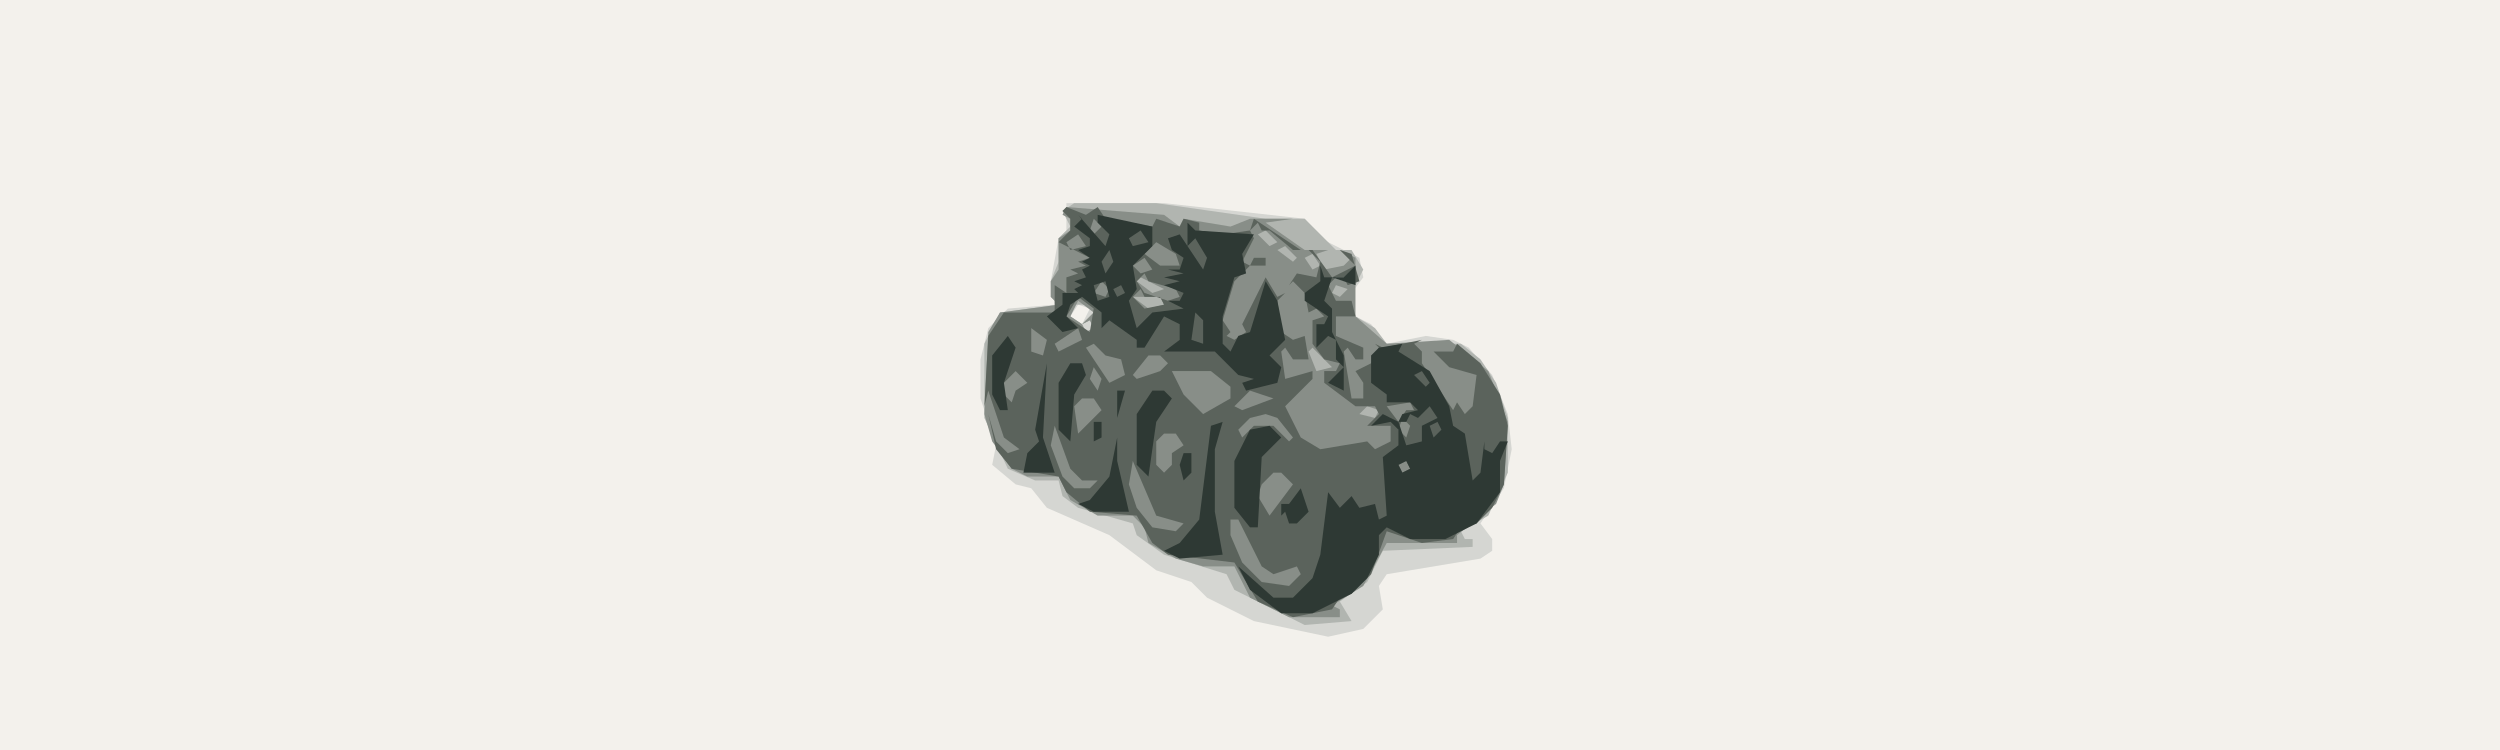
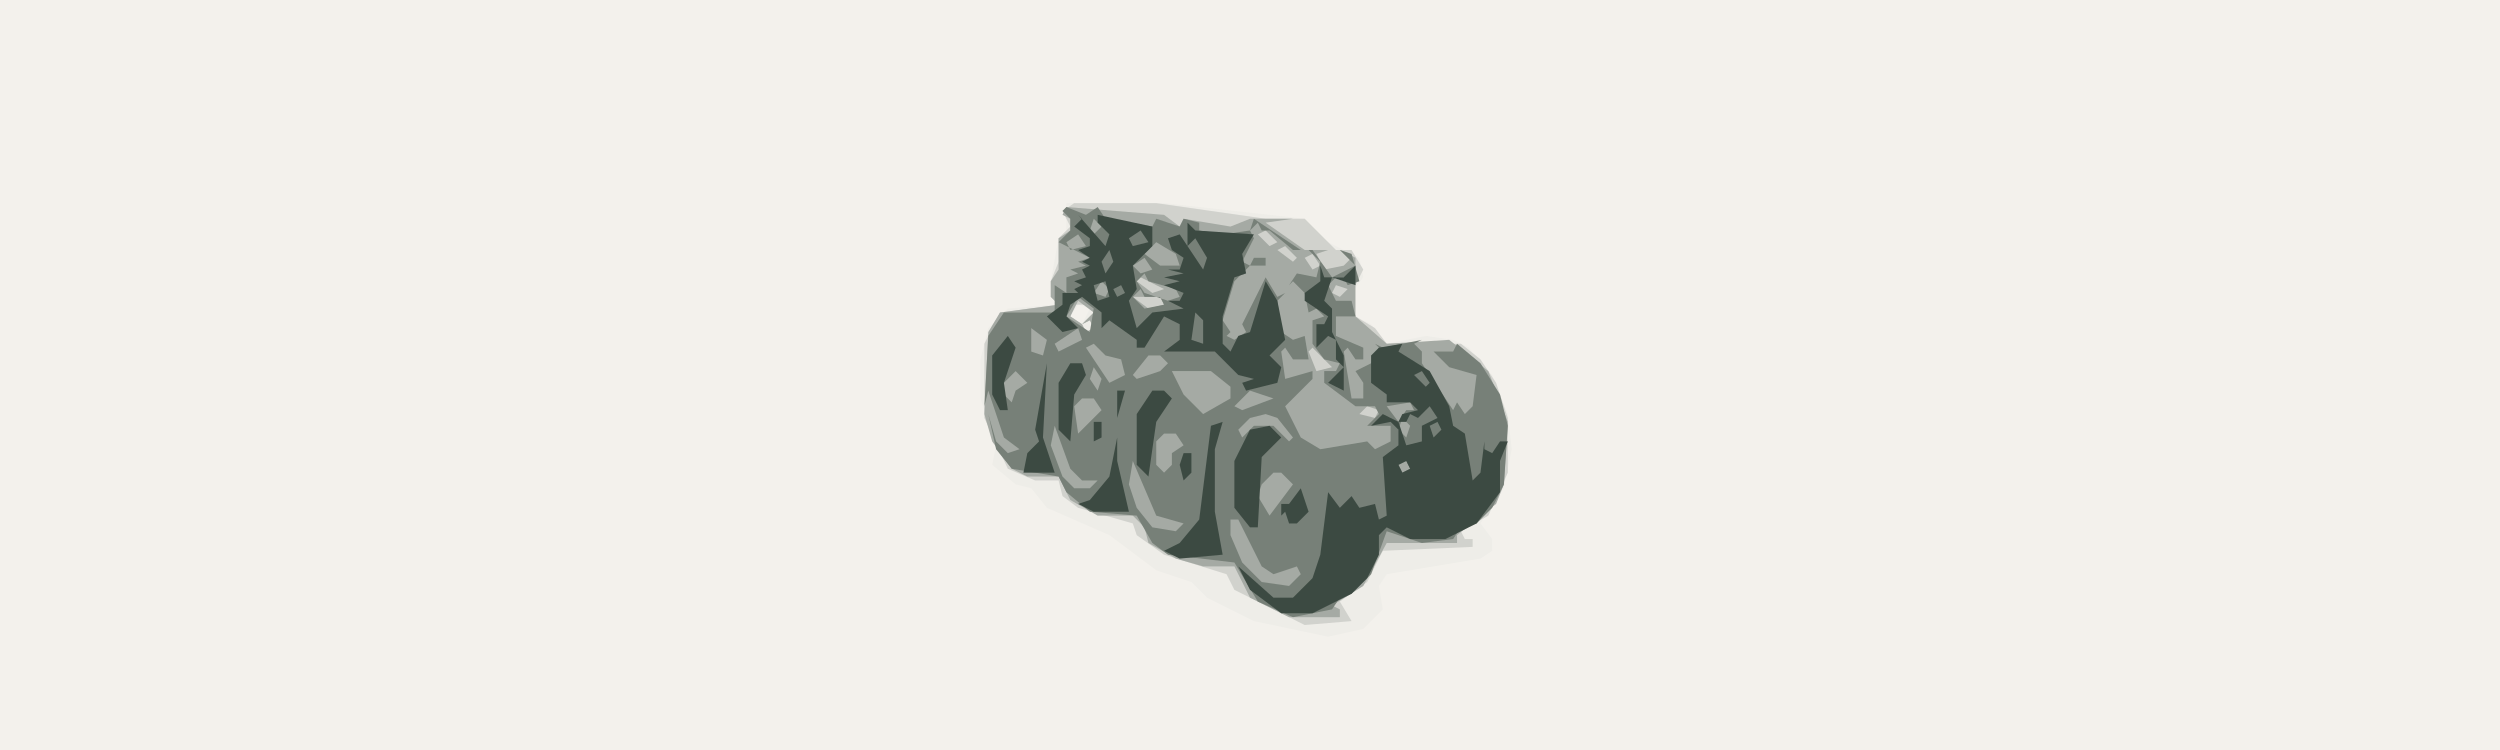
<svg xmlns="http://www.w3.org/2000/svg" viewBox="0 0 640 192" role="img" aria-label="MOB-C detailed vector artwork">
  <rect width="640" height="192" fill="#f3f1ec" />
-   <path fill="#d5d6d2" fill-rule="evenodd" d="M253,84 251,92 251,102 255,114 254,119 260,124 264,125 268,130 284,137 296,146 305,149 309,153 321,159 340,163 349,161 354,156 353,150 355,147 379,143 382,141 382,138 379,134 385,125 387,115 386,106 382,96 376,89 372,87 365,86 355,88 351,83 347,81 346,75 349,71 348,66 338,61 334,56 298,52 273,52 273,59 271,61 269,72 270,78 258,79ZM276,78 279,79 277,83 274,81Z" />
-   <path fill="#b1b5b0" fill-rule="evenodd" d="M272,54 274,58 271,61 271,67 269,72 269,76 271,78 256,80 252,88 252,107 258,120 265,123 271,123 272,127 276,130 290,134 291,137 298,142 314,147 316,151 334,160 346,159 343,154 350,149 354,141 377,140 377,138 375,138 374,136 381,132 386,121 386,107 383,98 379,92 374,88 355,88 352,84 347,81 346,75 349,69 346,64 342,64 334,56 324,56 296,52 275,52ZM277,83 279,82 280,84 278,85ZM274,81 275,78 278,78 280,80 277,83Z" />
-   <path fill="#888e88" fill-rule="evenodd" d="M253,85 252,106 254,113 259,120 263,122 271,122 274,128 281,132 290,132 293,135 294,139 301,143 308,145 316,145 320,153 330,158 343,158 343,156 341,155 349,150 355,139 373,139 373,137 383,129 385,124 386,108 381,95 371,87 355,88 347,81 347,66 343,64 346,66 344,68 339,69 337,65 340,64 334,64 324,57 331,56 320,56 315,58 303,56 302,58 298,55 273,53 272,55 274,56 274,59 271,61 271,69 269,72 269,76 271,78 256,80ZM348,106 350,104 353,105 352,107ZM335,90 336,89 341,94 337,95ZM277,83 279,82 280,84 278,85ZM276,77 280,80 277,83 274,81ZM290,76 297,76 298,78 294,79ZM341,75 342,73 345,74 343,76ZM291,72 292,71 298,74 295,75ZM334,66 336,65 338,68 336,69ZM327,64 329,63 332,66 331,67ZM322,60 324,59 327,62 325,63Z" />
-   <path fill="#5b635c" fill-rule="evenodd" d="M253,86 252,104 253,100 257,112 261,115 258,116 255,113 253,106 255,115 259,120 271,122 273,126 279,131 291,132 295,139 299,142 316,144 322,154 331,158 341,156 343,153 346,152 351,147 355,136 364,139 372,138 374,135 378,134 382,130 385,124 386,109 384,101 379,93 373,88 372,90 367,90 371,94 378,96 377,104 375,106 373,103 372,105 364,93 364,90 362,88 364,87 354,89 352,88 353,89 351,93 347,95 349,98 349,102 346,102 344,90 345,89 347,92 349,92 349,89 342,86 342,81 347,81 346,77 342,77 340,73 342,71 344,71 345,73 348,72 346,65 343,64 347,68 341,71 336,64 333,64 321,56 320,59 313,60 307,59 307,57 303,56 302,58 296,56 295,58 283,56 281,53 278,55 273,53 272,54 274,56 274,59 271,62 279,66 276,67 278,68 274,69 276,70 273,71 273,75 270,73 270,80 257,80ZM315,133 317,133 323,145 326,147 332,145 333,147 330,150 323,149 318,144 315,137ZM328,121 331,124 325,132 322,127 323,124 326,121ZM358,119 360,118 361,120 359,121ZM290,118 296,132 303,134 301,136 295,135 291,130 289,124ZM301,111 303,114 300,116 300,119 298,121 296,119 296,113 298,111ZM270,109 274,120 277,123 281,123 279,125 275,125 272,122 269,114ZM359,107 361,109 360,112 358,110ZM317,110 320,107 324,106 327,107 331,112 330,113 326,109 321,109 318,112ZM355,104 361,103 362,105 360,105 358,108ZM280,102 282,105 276,111 275,104 277,102ZM316,104 320,100 326,102 318,105ZM260,95 263,98 260,100 259,103 257,101 257,98ZM300,95 310,95 315,99 315,102 308,106 303,101ZM280,94 282,97 281,100 279,97ZM299,93 297,95 291,97 290,96 294,91 297,91ZM278,89 280,88 283,91 287,92 288,96 284,98ZM276,84 277,87 271,90 270,88ZM264,84 268,87 267,91 264,90ZM276,76 280,79 279,85 273,81ZM290,76 292,74 293,76 297,76 298,78 293,79ZM282,72 284,74 283,76 280,75ZM291,72 293,70 294,72 301,74 302,76 299,77 293,75ZM290,68 293,66 295,69 292,70ZM293,65 296,62 301,65 302,68 297,68ZM273,62 276,60 278,63 274,64ZM322,57 323,59 325,59 331,64 335,64 338,67 337,71 332,70 330,73 331,72 334,75 335,80 337,79 339,81 336,82 336,88 339,92 343,93 342,95 339,95 339,98 347,104 352,104 353,106 350,109 356,109 356,113 352,115 350,113 338,115 333,112 329,104 336,97 336,95 329,97 328,90 329,89 331,92 335,92 334,86 331,87 328,85 327,77 329,75 327,76 324,71 318,83 319,85 316,87 314,86 315,85 313,82 316,72 320,68 324,68 324,66 321,66 320,68 318,67 321,61 320,59ZM279,59 280,56 282,58 280,60Z" />
-   <path fill="#2e3934" fill-rule="evenodd" d="M333,125 330,129 328,129 328,132 329,131 330,134 332,134 335,131ZM305,116 303,116 302,119 303,123 305,121ZM325,109 320,110 316,118 316,130 320,135 322,135 323,117 328,112ZM313,108 310,109 307,133 302,139 298,141 302,143 313,142 311,131 311,115ZM282,108 280,108 280,113 282,112ZM298,100 295,100 291,106 291,119 294,122 296,108 300,102ZM288,100 286,100 286,112 284,122 279,128 276,129 280,131 289,131 286,118 286,107ZM277,93 274,93 271,98 271,110 274,113 275,101 278,96ZM268,93 265,110 266,113 263,116 262,121 270,121 267,112ZM359,88 353,89 351,91 351,98 355,101 355,103 361,103 363,105 359,106 358,108 354,106 351,109 356,108 358,110 358,114 354,117 355,132 353,133 352,129 348,130 346,127 343,130 340,126 338,142 336,148 331,153 326,153 317,145 320,151 328,157 336,157 346,152 350,148 353,142 353,137 355,135 361,138 370,138 378,134 384,126 384,118 386,113 384,113 382,116 380,115 380,113 379,121 377,123 375,111 372,109 371,104 366,95 358,90ZM358,119 360,118 361,120 359,121ZM366,109 368,108 369,110 367,112ZM366,104 368,107 364,109 364,113 360,114 358,108 360,108 361,106 363,107ZM362,96 364,95 366,98 365,99ZM258,86 254,91 254,101 256,105 258,105 257,98 260,89ZM338,68 338,72 334,75 334,77 340,81 339,83 337,83 337,89 340,86 342,87 342,92 344,94 340,98 344,100 344,91 341,85 341,79 339,77 341,71 347,73 347,68 344,71 339,71ZM276,55 277,56 275,58 279,61 279,63 276,64 279,66 277,67 279,68 277,69 278,71 275,72 277,73 275,74 276,75 272,75 272,78 268,81 272,85 276,84 273,81 274,78 277,76 282,80 282,84 284,82 291,87 291,89 293,89 298,81 302,83 302,87 298,90 311,90 317,96 321,97 318,98 319,100 327,98 328,94 325,91 329,87 327,77 324,72 320,85 317,86 315,90 313,88 313,81 316,71 319,70 318,65 321,60 306,59 304,57 304,63 302,60 299,61 300,64 303,66 302,69 299,69 303,70 298,71 302,72 298,73 303,75 302,77 299,77 303,79 295,80 291,84 289,77 291,74 290,68 295,63 295,58 281,55 281,57 284,60 283,63ZM306,80 308,82 308,88 305,87ZM285,74 287,73 288,75 286,76ZM280,73 283,72 284,76 281,77ZM284,64 285,67 283,70 282,67ZM306,61 309,66 308,69 304,63ZM289,61 292,59 294,62 290,63Z" />
+   <path fill="#eeede8" fill-rule="evenodd" d="M253,84 251,92 251,102 255,114 254,119 260,124 264,125 268,130 284,137 296,146 305,149 309,153 321,159 340,163 349,161 354,156 353,150 355,147 379,143 382,141 382,138 379,134 385,125 387,115 386,106 382,96 376,89 372,87 365,86 355,88 351,83 347,81 346,75 349,71 348,66 338,61 334,56 298,52 273,52 273,59 271,61 269,72 270,78 258,79ZM276,78 279,79 277,83 274,81Z" />
+   <path fill="#d1d2cd" fill-rule="evenodd" d="M272,54 274,58 271,61 271,67 269,72 269,76 271,78 256,80 252,88 252,107 258,120 265,123 271,123 272,127 276,130 290,134 291,137 298,142 314,147 316,151 334,160 346,159 343,154 350,149 354,141 377,140 377,138 375,138 374,136 381,132 386,121 386,107 383,98 379,92 374,88 355,88 352,84 347,81 346,75 349,69 346,64 342,64 334,56 324,56 296,52 275,52ZM277,83 279,82 280,84 278,85ZM274,81 275,78 278,78 280,80 277,83Z" />
+   <path fill="#a5aaa4" fill-rule="evenodd" d="M253,85 252,106 254,113 259,120 263,122 271,122 274,128 281,132 290,132 293,135 294,139 301,143 308,145 316,145 320,153 330,158 343,158 343,156 341,155 349,150 355,139 373,139 373,137 383,129 385,124 386,108 381,95 371,87 355,88 347,81 347,66 343,64 346,66 344,68 339,69 337,65 340,64 334,64 324,57 331,56 320,56 315,58 303,56 302,58 298,55 273,53 272,55 274,56 274,59 271,61 271,69 269,72 269,76 271,78 256,80ZM348,106 350,104 353,105 352,107ZM335,90 336,89 341,94 337,95ZM277,83 279,82 280,84 278,85ZM276,77 280,80 277,83 274,81ZM290,76 297,76 298,78 294,79ZM341,75 342,73 345,74 343,76ZM291,72 292,71 298,74 295,75ZM334,66 336,65 338,68 336,69ZM327,64 329,63 332,66 331,67ZM322,60 324,59 327,62 325,63Z" />
+   <path fill="#778078" fill-rule="evenodd" d="M253,86 252,104 253,100 257,112 261,115 258,116 255,113 253,106 255,115 259,120 271,122 273,126 279,131 291,132 295,139 299,142 316,144 322,154 331,158 341,156 343,153 346,152 351,147 355,136 364,139 372,138 374,135 378,134 382,130 385,124 386,109 384,101 379,93 373,88 372,90 367,90 371,94 378,96 377,104 375,106 373,103 372,105 364,93 364,90 362,88 364,87 354,89 352,88 353,89 351,93 347,95 349,98 349,102 346,102 344,90 345,89 347,92 349,92 349,89 342,86 342,81 347,81 346,77 342,77 340,73 342,71 344,71 345,73 348,72 346,65 343,64 347,68 341,71 336,64 333,64 321,56 320,59 313,60 307,59 307,57 303,56 302,58 296,56 295,58 283,56 281,53 278,55 273,53 272,54 274,56 274,59 271,62 279,66 276,67 278,68 274,69 276,70 273,71 273,75 270,73 270,80 257,80ZM315,133 317,133 323,145 326,147 332,145 333,147 330,150 323,149 318,144 315,137ZM328,121 331,124 325,132 322,127 323,124 326,121ZM358,119 360,118 361,120 359,121ZM290,118 296,132 303,134 301,136 295,135 291,130 289,124ZM301,111 303,114 300,116 300,119 298,121 296,119 296,113 298,111ZM270,109 274,120 277,123 281,123 279,125 275,125 272,122 269,114ZM359,107 361,109 360,112 358,110ZM317,110 320,107 324,106 327,107 331,112 330,113 326,109 321,109 318,112ZM355,104 361,103 362,105 360,105 358,108ZM280,102 282,105 276,111 275,104 277,102ZM316,104 320,100 326,102 318,105ZM260,95 263,98 260,100 259,103 257,101 257,98ZM300,95 310,95 315,99 315,102 308,106 303,101ZM280,94 282,97 281,100 279,97ZM299,93 297,95 291,97 290,96 294,91 297,91ZM278,89 280,88 283,91 287,92 288,96 284,98ZM276,84 277,87 271,90 270,88ZM264,84 268,87 267,91 264,90ZM276,76 280,79 279,85 273,81ZM290,76 292,74 293,76 297,76 298,78 293,79ZM282,72 284,74 283,76 280,75ZM291,72 293,70 294,72 301,74 302,76 299,77 293,75ZM290,68 293,66 295,69 292,70ZM293,65 296,62 301,65 302,68 297,68ZM273,62 276,60 278,63 274,64ZM322,57 323,59 325,59 331,64 335,64 338,67 337,71 332,70 330,73 331,72 334,75 335,80 337,79 339,81 336,82 336,88 339,92 343,93 342,95 339,95 339,98 347,104 352,104 353,106 350,109 356,109 356,113 352,115 350,113 338,115 333,112 329,104 336,97 336,95 329,97 328,90 329,89 331,92 335,92 334,86 331,87 328,85 327,77 329,75 327,76 324,71 318,83 319,85 316,87 314,86 315,85 313,82 316,72 320,68 324,68 324,66 321,66 320,68 318,67 321,61 320,59ZM279,59 280,56 282,58 280,60Z" />
+   <path fill="#3c4a42" fill-rule="evenodd" d="M333,125 330,129 328,129 328,132 329,131 330,134 332,134 335,131ZM305,116 303,116 302,119 303,123 305,121ZM325,109 320,110 316,118 316,130 320,135 322,135 323,117 328,112ZM313,108 310,109 307,133 302,139 298,141 302,143 313,142 311,131 311,115ZM282,108 280,108 280,113 282,112ZM298,100 295,100 291,106 291,119 294,122 296,108 300,102ZM288,100 286,100 286,112 284,122 279,128 276,129 280,131 289,131 286,118 286,107ZM277,93 274,93 271,98 271,110 274,113 275,101 278,96ZM268,93 265,110 266,113 263,116 262,121 270,121 267,112ZM359,88 353,89 351,91 351,98 355,101 355,103 361,103 363,105 359,106 358,108 354,106 351,109 356,108 358,110 358,114 354,117 355,132 353,133 352,129 348,130 346,127 343,130 340,126 338,142 336,148 331,153 326,153 317,145 320,151 328,157 336,157 346,152 350,148 353,142 353,137 355,135 361,138 370,138 378,134 384,126 384,118 386,113 384,113 382,116 380,115 380,113 379,121 377,123 375,111 372,109 371,104 366,95 358,90ZM358,119 360,118 361,120 359,121ZM366,109 368,108 369,110 367,112ZM366,104 368,107 364,109 364,113 360,114 358,108 360,108 361,106 363,107ZM362,96 364,95 366,98 365,99ZM258,86 254,91 254,101 256,105 258,105 257,98 260,89ZM338,68 338,72 334,75 334,77 340,81 339,83 337,83 337,89 340,86 342,87 342,92 344,94 340,98 344,100 344,91 341,85 341,79 339,77 341,71 347,73 347,68 344,71 339,71ZM276,55 277,56 275,58 279,61 279,63 276,64 279,66 277,67 279,68 277,69 278,71 275,72 277,73 275,74 276,75 272,75 272,78 268,81 272,85 276,84 273,81 274,78 277,76 282,80 282,84 284,82 291,87 291,89 293,89 298,81 302,83 302,87 298,90 311,90 317,96 321,97 318,98 319,100 327,98 328,94 325,91 329,87 327,77 324,72 320,85 317,86 315,90 313,88 313,81 316,71 319,70 318,65 321,60 306,59 304,57 304,63 302,60 299,61 300,64 303,66 302,69 299,69 303,70 298,71 302,72 298,73 303,75 302,77 299,77 303,79 295,80 291,84 289,77 291,74 290,68 295,63 295,58 281,55 281,57 284,60 283,63ZM306,80 308,82 308,88 305,87ZM285,74 287,73 288,75 286,76ZM280,73 283,72 284,76 281,77ZM284,64 285,67 283,70 282,67ZM306,61 309,66 308,69 304,63ZM289,61 292,59 294,62 290,63Z" />
</svg>
